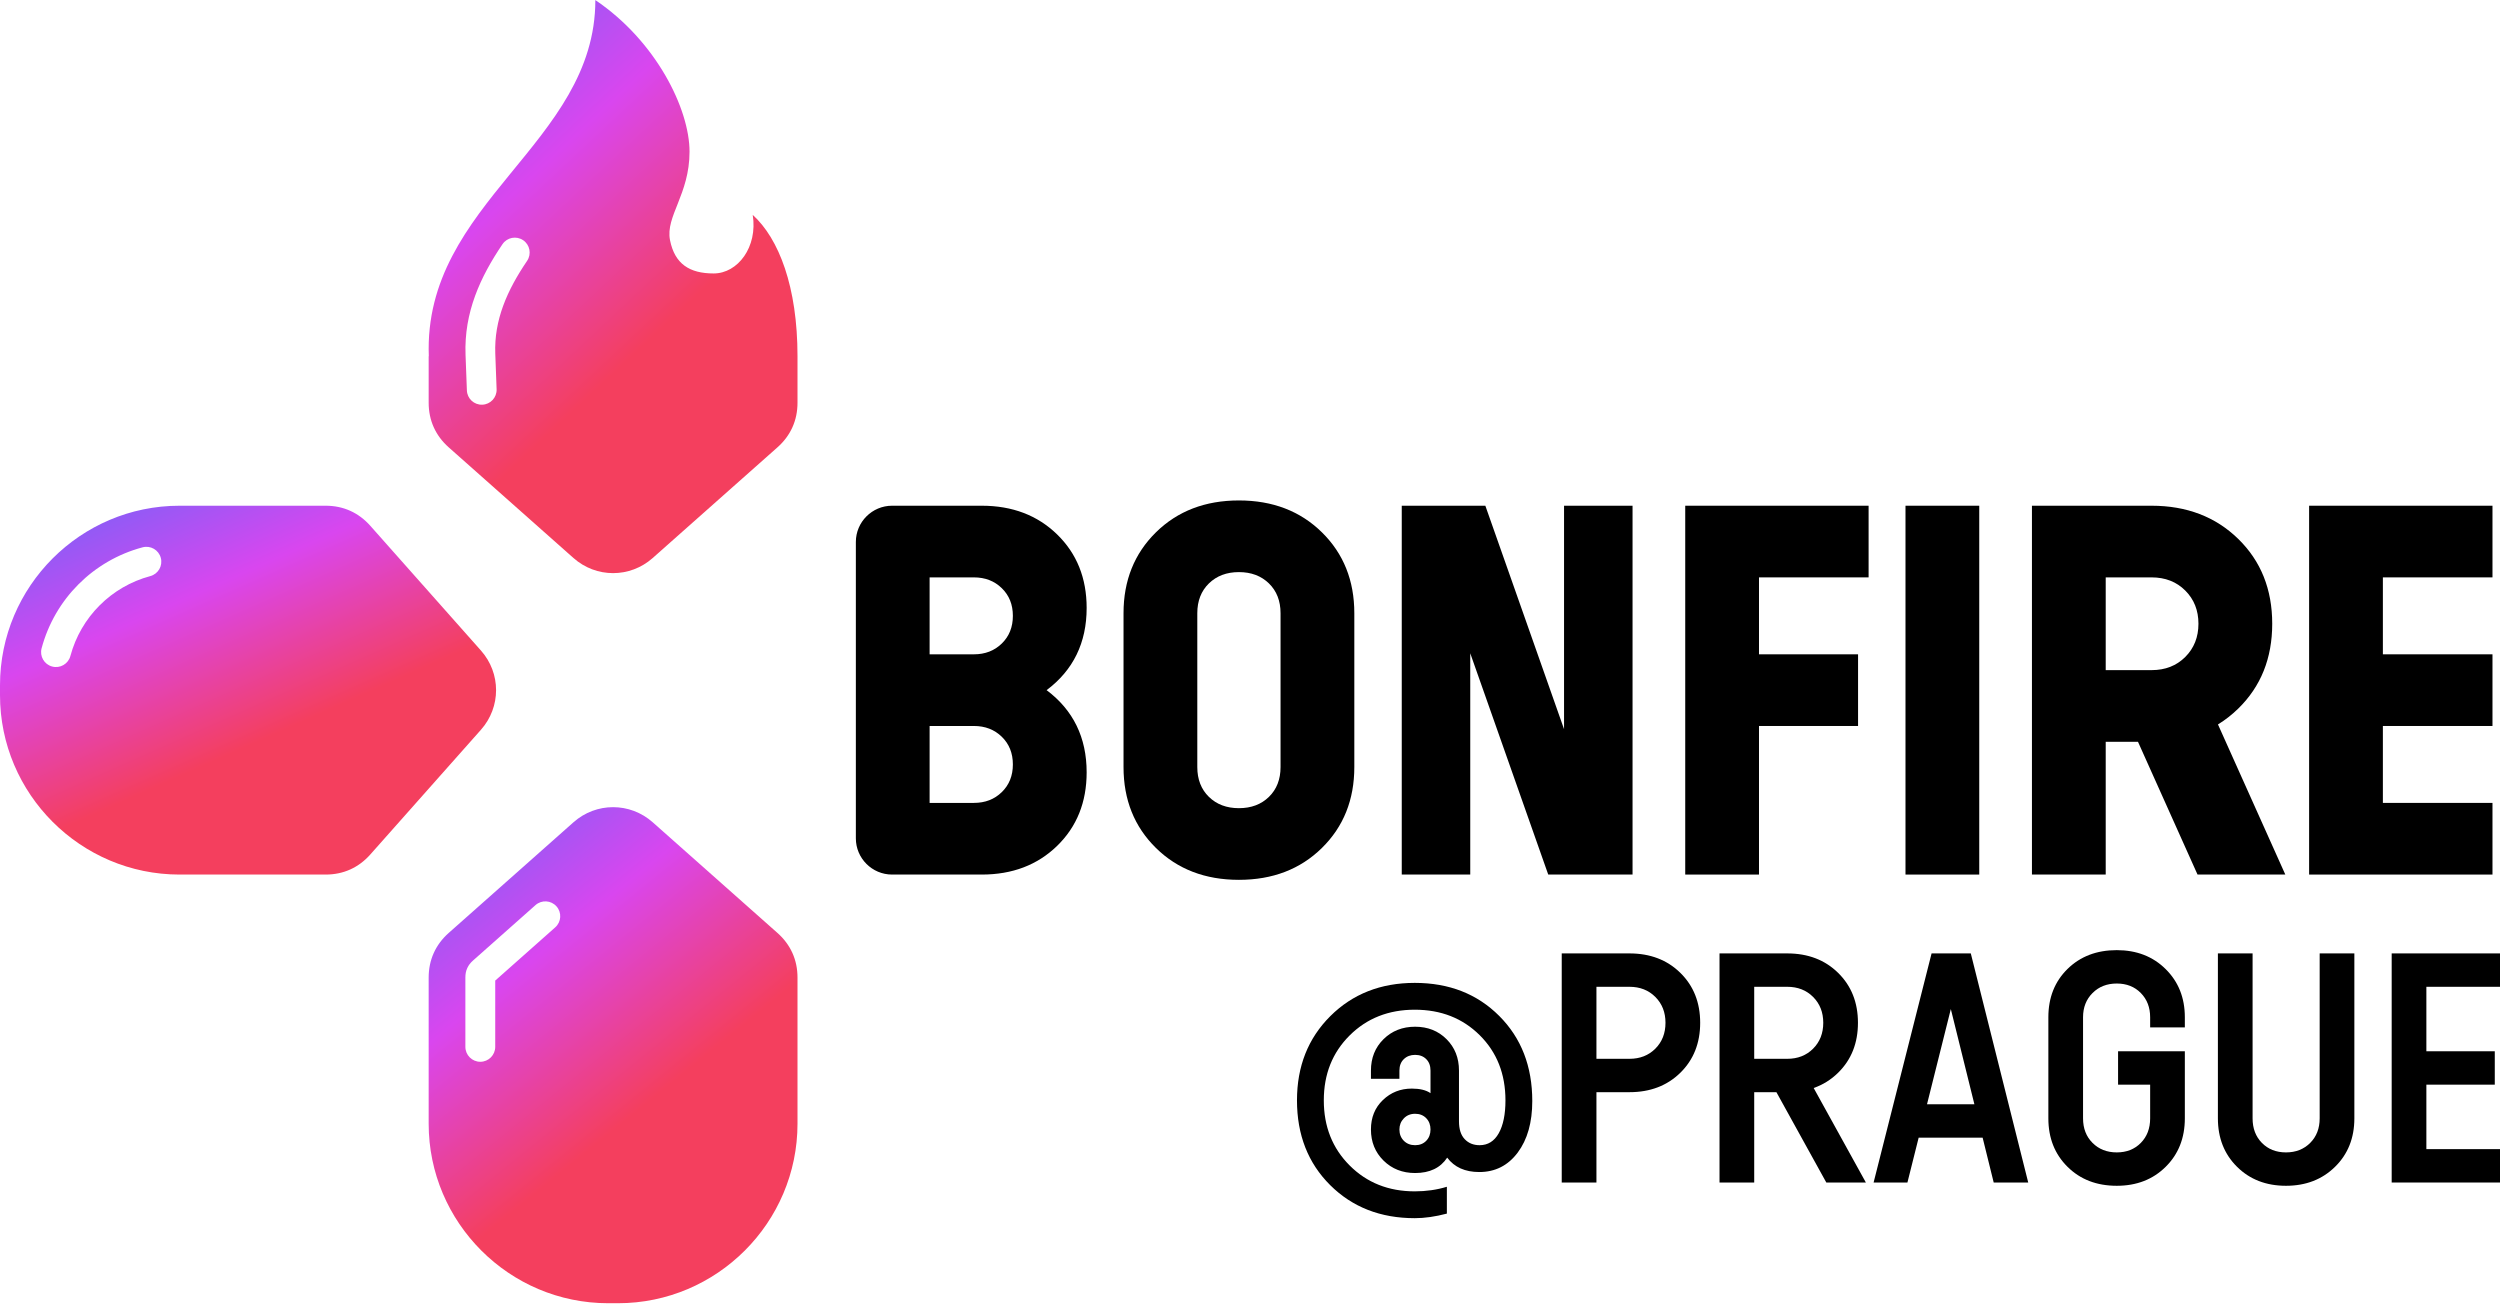
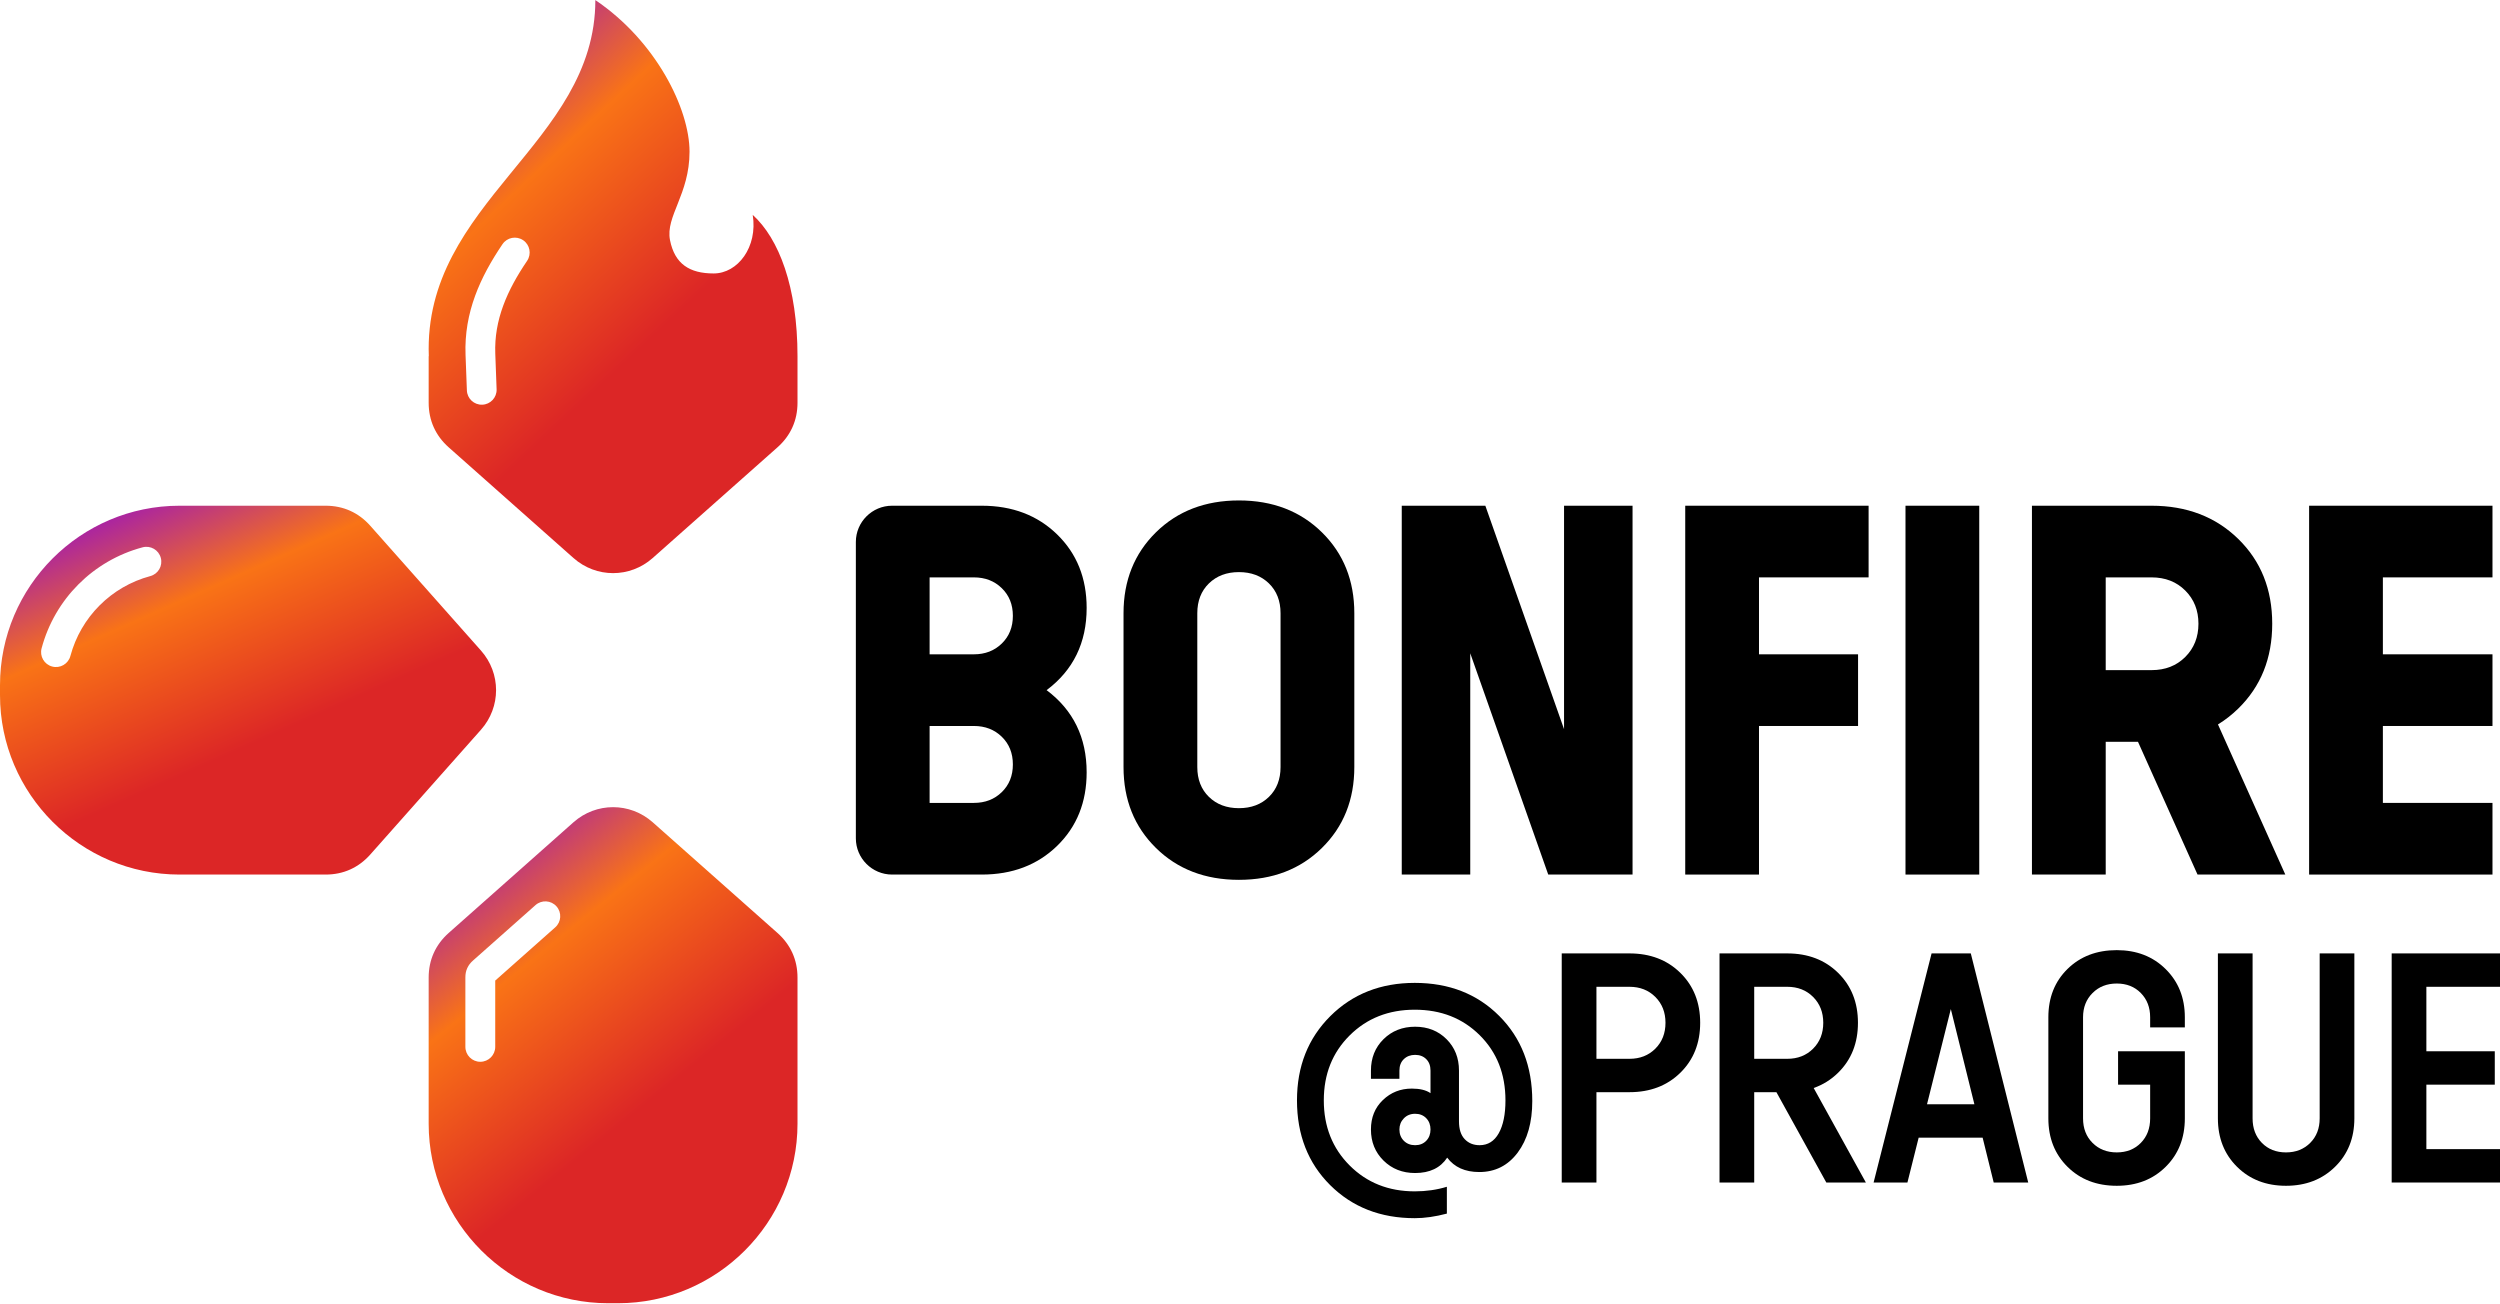
<svg xmlns="http://www.w3.org/2000/svg" xml:space="preserve" id="svg673" width="1360" height="709" fill-rule="evenodd" clip-rule="evenodd" image-rendering="optimizeQuality" shape-rendering="geometricPrecision" text-rendering="geometricPrecision" version="1.1" viewBox="0 0 1359.87 708.84">
  <defs id="defs634">
    <linearGradient id="brandGradient" x1="0" y1="0" x2="0.6" y2="1">
-       <stop offset="0%" stop-color="#8b5cf6" />
-       <stop offset="10%" stop-color="#8b5cf6" />
-       <stop offset="35%" stop-color="#d946ef" />
-       <stop offset="70%" stop-color="#f43f5e" />
-       <stop offset="100%" stop-color="#f43f5e" />
+       <stop offset="0%" stop-color="#a21caf" />
+       <stop offset="10%" stop-color="#a21caf" />
+       <stop offset="35%" stop-color="#f97316" />
+       <stop offset="70%" stop-color="#dc2626" />
+       <stop offset="100%" stop-color="#dc2626" />
    </linearGradient>
    <style id="style632" type="text/css">.fil0{fill:#000}</style>
  </defs>
  <g id="Vrstva_x0020_1">
    <g id="_1379018015936">
      <path id="path637" d="M177.14 275.04c9.62 0 17.9 3.73 24.29 10.92l60.18 67.85c10.97 12.36 10.97 30.74 0 43.1l-60.18 67.84c-6.39 7.2-14.67 10.92-24.29 10.92h-79.5C43.86 475.67 0 431.81 0 378.04v-5.36c0-53.78 43.86-97.64 97.64-97.64h79.5zm-99.59 22.63c4.32-1.16 8.77 1.41 9.92 5.74 1.16 4.32-1.41 8.77-5.74 9.92-10.58 2.84-20.02 8.4-27.53 15.91-7.51 7.51-13.07 16.95-15.91 27.53-1.15 4.33-5.6 6.9-9.92 5.74-4.33-1.15-6.9-5.6-5.74-9.92 3.59-13.42 10.62-25.36 20.09-34.83 9.47-9.47 21.41-16.5 34.83-20.09z" class="fil0" style="fill:url(#brandGradient)" />
      <path id="path639" d="M233.17 531.71c0-9.63 3.73-17.91 10.92-24.3l67.85-60.18c12.36-10.96 30.74-10.96 43.1 0l67.84 60.18c7.2 6.39 10.92 14.67 10.92 24.3v79.49c0 53.78-43.86 97.64-97.63 97.64h-5.36c-53.78 0-97.64-43.86-97.64-97.64v-79.49zm58.12-39.43c3.35-2.96 8.46-2.65 11.42.7 2.96 3.34 2.65 8.45-.7 11.41l-32.63 28.95v36.05c0 4.48-3.64 8.12-8.12 8.12-4.48 0-8.12-3.64-8.12-8.12v-37.68c0-1.92.26-3.46 1.03-5.17.76-1.66 1.74-2.87 3.2-4.17l33.92-30.09z" class="fil0" style="fill:url(#brandGradient)" />
      <path id="path641" d="M433.8 219.01c0 9.62-3.72 17.91-10.92 24.29l-67.84 60.18c-12.37 10.97-30.74 10.97-43.11 0l-67.84-60.18c-7.19-6.38-10.92-14.67-10.92-24.29v-25.29h.08C230.1 109.88 323.84 78.22 323.84 0c33.02 22.27 51.23 59.18 51.23 82.47s-13.18 35.17-10.62 48.11c2.57 12.94 10.61 18.12 23.74 18.12 13.13 0 24.06-14.38 21.25-31.87 14.25 12.95 24.36 39.16 24.36 76.89v25.29zm-160.47-86.24c2.51-3.7 7.53-4.66 11.23-2.16 3.69 2.5 4.66 7.53 2.16 11.23-5.4 7.96-9.96 16.05-13.04 24.5-3 8.21-4.62 16.8-4.27 26.04l.72 19.34c.16 4.46-3.34 8.21-7.8 8.37-4.47.16-8.22-3.33-8.37-7.8l-.73-19.34c-.43-11.49 1.55-22.08 5.22-32.13 3.58-9.79 8.77-19.03 14.88-28.05z" class="fil0" style="fill:url(#brandGradient)" />
      <path id="polygon643" d="M1256.04 475.67V275.04h99.74v38.98h-59.62v41.85h59.62v38.98h-59.62v41.84h59.62v38.98z" class="fil0" />
      <path id="path645" d="M1145.4 364.47h24.94c7.45 0 13.56-2.39 18.34-7.17 4.78-4.78 7.16-10.8 7.16-18.06 0-7.26-2.38-13.28-7.16-18.05-4.78-4.78-10.89-7.17-18.34-7.17h-24.94v50.45zm-40.13 111.2V275.04h65.07c19.11 0 34.82 6.02 47.15 18.06 12.32 12.03 18.48 27.42 18.48 46.14 0 18.73-6.16 34.11-18.48 46.15-3.42 3.33-7.1 6.21-11.03 8.62l36.63 81.66h-47.75l-32.39-72.22h-17.55v72.22h-40.13z" class="fil0" />
      <path id="polygon647" d="M1036.49 475.67V275.04h40.12v200.63z" class="fil0" />
      <path id="polygon649" d="M916.68 475.67V275.04h99.74v38.98H956.8v41.85h53.89v38.98H956.8v80.82z" class="fil0" />
      <path id="polygon651" d="M762.48 475.67V275.04h45.47l42.81 121.53V275.04h37.26v200.63h-45.86L799.74 355.3v120.37z" class="fil0" />
      <path id="path653" d="M657.57 433.4c4.21 4.11 9.65 6.16 16.34 6.16 6.69 0 12.14-2.05 16.34-6.16 4.2-4.11 6.3-9.51 6.3-16.2v-83.69c0-6.69-2.1-12.08-6.3-16.19-4.2-4.11-9.65-6.17-16.34-6.17-6.69 0-12.13 2.06-16.34 6.17-4.2 4.11-6.3 9.5-6.3 16.19v83.69c0 6.69 2.1 12.09 6.3 16.2zm61.48 27.8c-11.75 11.56-26.79 17.34-45.14 17.34-18.34 0-33.39-5.78-45.14-17.34-11.75-11.56-17.63-26.23-17.63-44v-83.69c0-17.77 5.88-32.43 17.63-44 11.75-11.55 26.8-17.34 45.14-17.34 18.35 0 33.39 5.79 45.14 17.34 11.76 11.57 17.63 26.23 17.63 44v83.69c0 17.77-5.87 32.44-17.63 44z" class="fil0" />
      <path id="path655" d="M505.66 355.87h24.08c6.12 0 11.18-1.96 15.19-5.88 4.02-3.91 6.02-8.93 6.02-15.05 0-6.11-2-11.13-6.02-15.04-4.01-3.92-9.07-5.88-15.19-5.88h-24.08v41.85zm0 80.82h24.08c6.12 0 11.18-1.95 15.19-5.87 4.02-3.92 6.02-8.93 6.02-15.05 0-6.11-2-11.13-6.02-15.05-4.01-3.91-9.07-5.87-15.19-5.87h-24.08v41.84zm-40.12 19.29V294.74c0-10.85 8.85-19.7 19.7-19.7h48.8c16.63 0 30.29 5.21 40.99 15.62 10.7 10.42 16.05 23.74 16.05 39.99 0 18.91-7.26 33.82-21.78 44.71 14.52 10.89 21.78 25.79 21.78 44.71 0 16.24-5.35 29.57-16.05 39.98-10.7 10.41-24.36 15.62-40.99 15.62h-48.8c-10.85 0-19.7-8.84-19.7-19.69z" class="fil0" />
      <path id="path657" d="M769.75 638.02c-6.88 0-12.61-2.26-17.18-6.77s-6.85-10.15-6.85-16.91c0-6.53 2.16-11.87 6.5-16.02 4.33-4.16 9.58-6.23 15.75-6.23 4.39 0 7.77.83 10.15 2.49V582.3c0-2.62-.77-4.69-2.32-6.23-1.54-1.55-3.56-2.32-6.05-2.32-2.49 0-4.54.77-6.14 2.32-1.6 1.54-2.4 3.61-2.4 6.23v4.45h-15.49v-4.45c0-6.89 2.28-12.59 6.85-17.09 4.57-4.51 10.3-6.77 17.18-6.77 6.88 0 12.58 2.26 17.09 6.77 4.51 4.5 6.77 10.2 6.77 17.09v27.59c0 4.27 1.03 7.51 3.11 9.7 2.08 2.2 4.78 3.29 8.1 3.29 4.51 0 7.98-2.16 10.42-6.49 2.43-4.34 3.65-10.3 3.65-17.89 0-14.37-4.66-26.17-13.98-35.43-9.32-9.26-21.1-13.89-35.34-13.89-14.24 0-26.05 4.66-35.42 13.98-9.38 9.32-14.07 21.09-14.07 35.34 0 14.24 4.69 26.05 14.07 35.42 9.37 9.38 21.18 14.07 35.42 14.07 6.17 0 11.99-.83 17.45-2.5v14.6c-6.29 1.66-12.1 2.49-17.45 2.49-18.63 0-33.97-5.99-46.02-17.98-12.04-11.98-18.06-27.35-18.06-46.1 0-18.52 6.05-33.8 18.15-45.84 12.11-12.05 27.42-18.07 45.93-18.07 18.64 0 33.95 5.99 45.93 17.98 11.99 11.98 17.98 27.41 17.98 46.28 0 11.63-2.64 20.98-7.92 28.04-5.28 7.06-12.25 10.59-20.92 10.59-7.71 0-13.53-2.61-17.44-7.83-3.68 5.58-9.5 8.37-17.45 8.37zm-6.14-17.54c1.6 1.6 3.65 2.4 6.14 2.4 2.49 0 4.51-.8 6.05-2.4 1.55-1.6 2.32-3.65 2.32-6.14 0-2.49-.77-4.54-2.32-6.14-1.54-1.6-3.56-2.41-6.05-2.41-2.49 0-4.54.84-6.14 2.5-1.6 1.66-2.4 3.68-2.4 6.05 0 2.49.8 4.54 2.4 6.14z" class="fil0" />
      <path id="path659" d="M849.5 643.18V518.56h36.86c11.27 0 20.5 3.54 27.68 10.6s10.77 16.11 10.77 27.14c0 11.04-3.59 20.09-10.77 27.15-7.18 7.06-16.41 10.59-27.68 10.59h-17.98v49.14H849.5zm18.88-67.29h17.98c5.69 0 10.38-1.84 14.06-5.52 3.68-3.68 5.52-8.37 5.52-14.07 0-5.69-1.84-10.38-5.52-14.06-3.68-3.68-8.37-5.52-14.06-5.52h-17.98v39.17z" class="fil0" />
      <path id="path661" d="M935.33 643.18V518.56h36.85c11.28 0 20.5 3.54 27.68 10.6s10.77 16.11 10.77 27.14c0 11.04-3.59 20.09-10.77 27.15-3.85 3.79-8.29 6.56-13.32 8.32l28.4 51.41h-21.52l-27.15-49.14H954.2v49.14h-18.87zm18.87-67.29h17.98c5.7 0 10.39-1.84 14.06-5.52 3.68-3.68 5.52-8.37 5.52-14.07 0-5.69-1.84-10.38-5.52-14.06-3.67-3.68-8.36-5.52-14.06-5.52H954.2v39.17z" class="fil0" />
      <path id="path663" d="m1019.14 643.18 31.54-124.62h21.33l31.24 124.62h-18.78l-6.02-24.39h-34.8l-6.11 24.39h-18.4zm29.05-42.55h25.78l-12.82-51.8-12.96 51.8z" class="fil0" />
      <path id="path665" d="M1151.41 644.96c-10.92 0-19.85-3.44-26.79-10.33-6.95-6.88-10.42-15.66-10.42-26.34v-55.01c0-10.68 3.47-19.44 10.42-26.26 6.94-6.82 15.87-10.24 26.79-10.24 10.8 0 19.67 3.44 26.61 10.33 6.95 6.88 10.42 15.6 10.42 26.17v5.52h-18.87v-5.52c0-5.34-1.69-9.73-5.08-13.18-3.38-3.44-7.74-5.16-13.08-5.16s-9.73 1.72-13.17 5.16c-3.45 3.45-5.17 7.84-5.17 13.18v55.01c0 5.46 1.72 9.91 5.17 13.35 3.44 3.44 7.83 5.16 13.17 5.16s9.7-1.72 13.08-5.16c3.39-3.44 5.08-7.89 5.08-13.35v-18.34h-17.45v-18.16h36.32v36.5c0 10.68-3.47 19.46-10.42 26.34-6.94 6.89-15.81 10.33-26.61 10.33z" class="fil0" />
      <path id="path667" d="M1270.15 634.63c-7 6.89-15.9 10.33-26.7 10.33-10.8 0-19.67-3.44-26.62-10.33-6.94-6.88-10.41-15.66-10.41-26.34v-89.73h18.87v89.73c0 5.46 1.69 9.91 5.07 13.35 3.39 3.44 7.75 5.16 13.09 5.16s9.73-1.72 13.17-5.16c3.44-3.44 5.16-7.89 5.16-13.35v-89.73h18.87v89.73c0 10.68-3.5 19.46-10.5 26.34z" class="fil0" />
      <path id="polygon669" d="M1300.95 643.18V518.56h58.92v18.16h-40.05v35.07h37.21v18.16h-37.21v35.07h40.05v18.16z" class="fil0" />
    </g>
  </g>
</svg>
